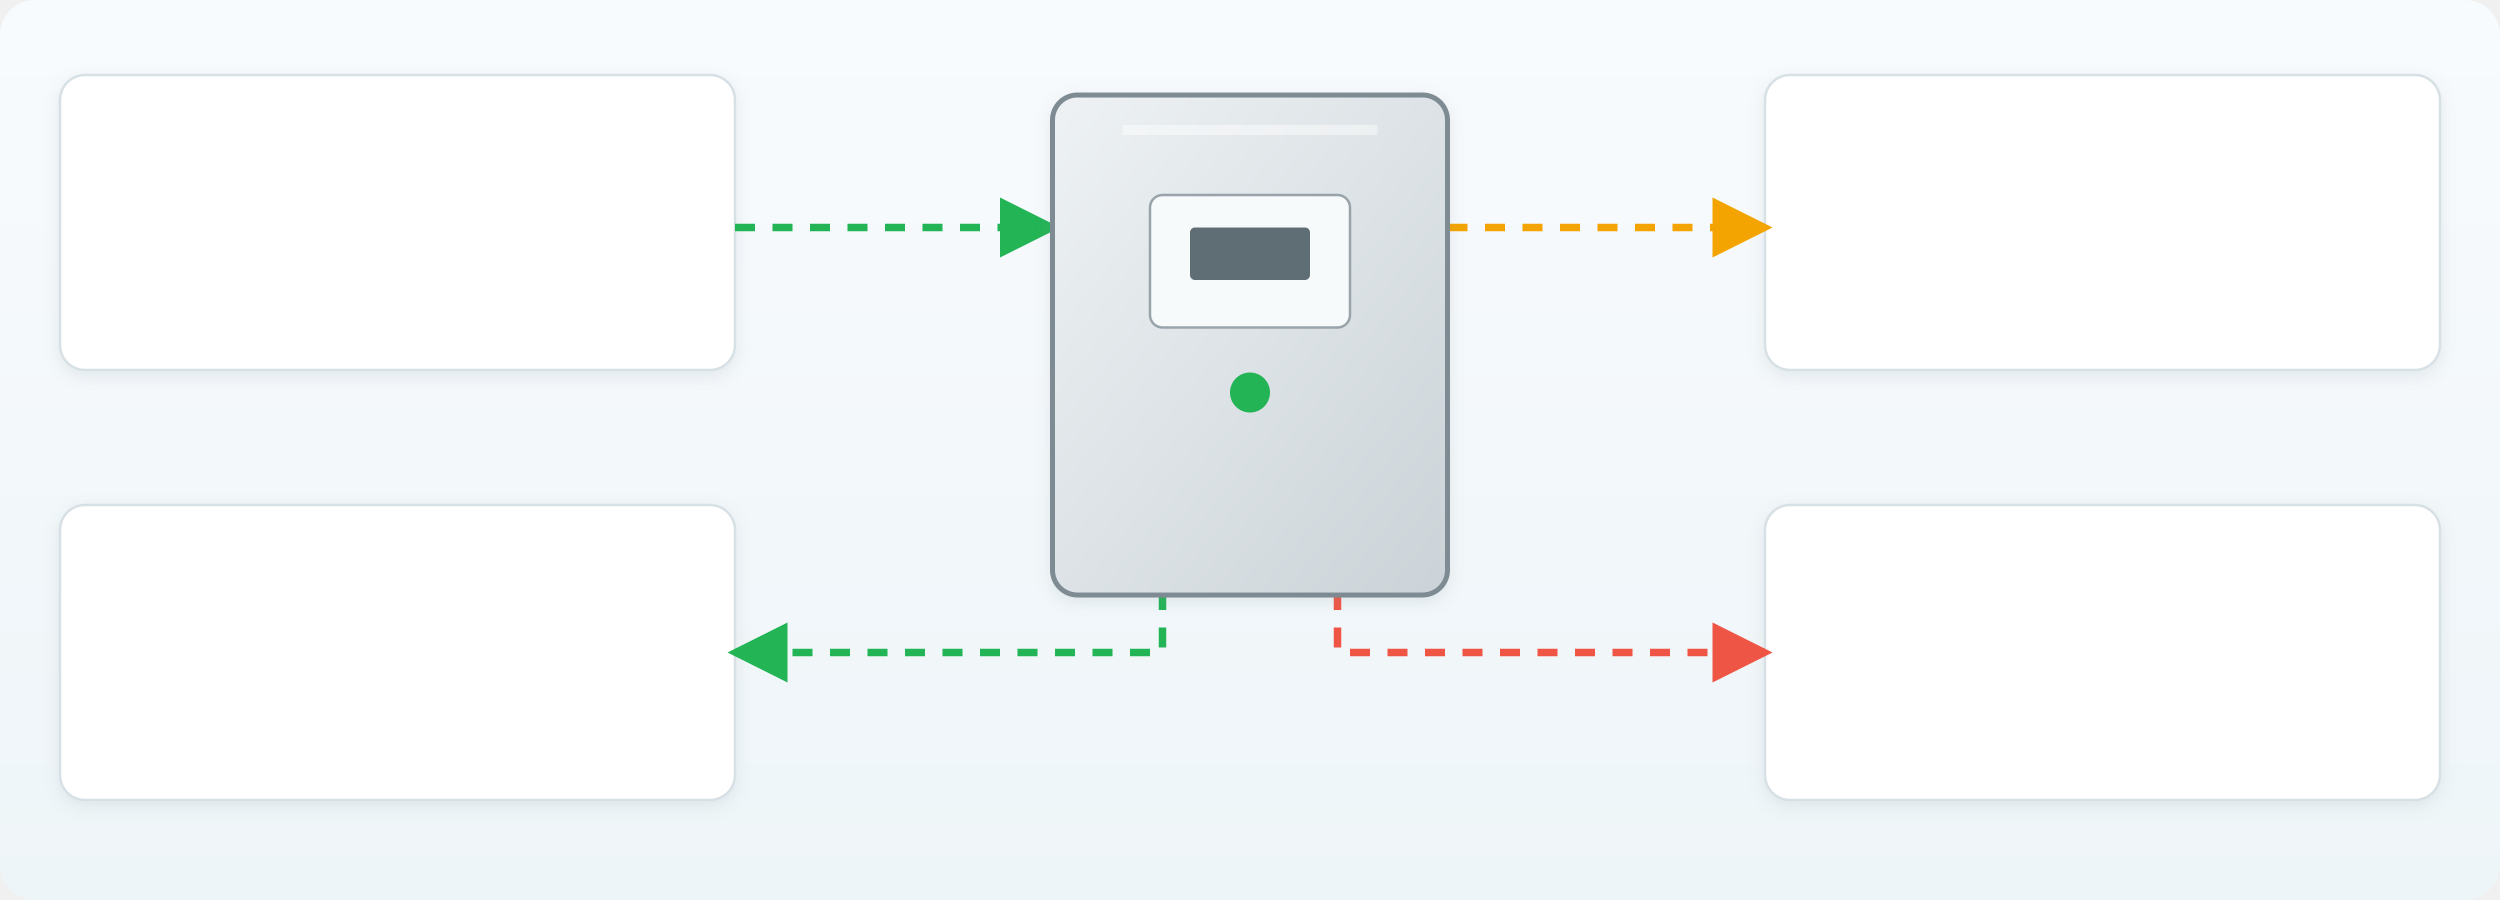
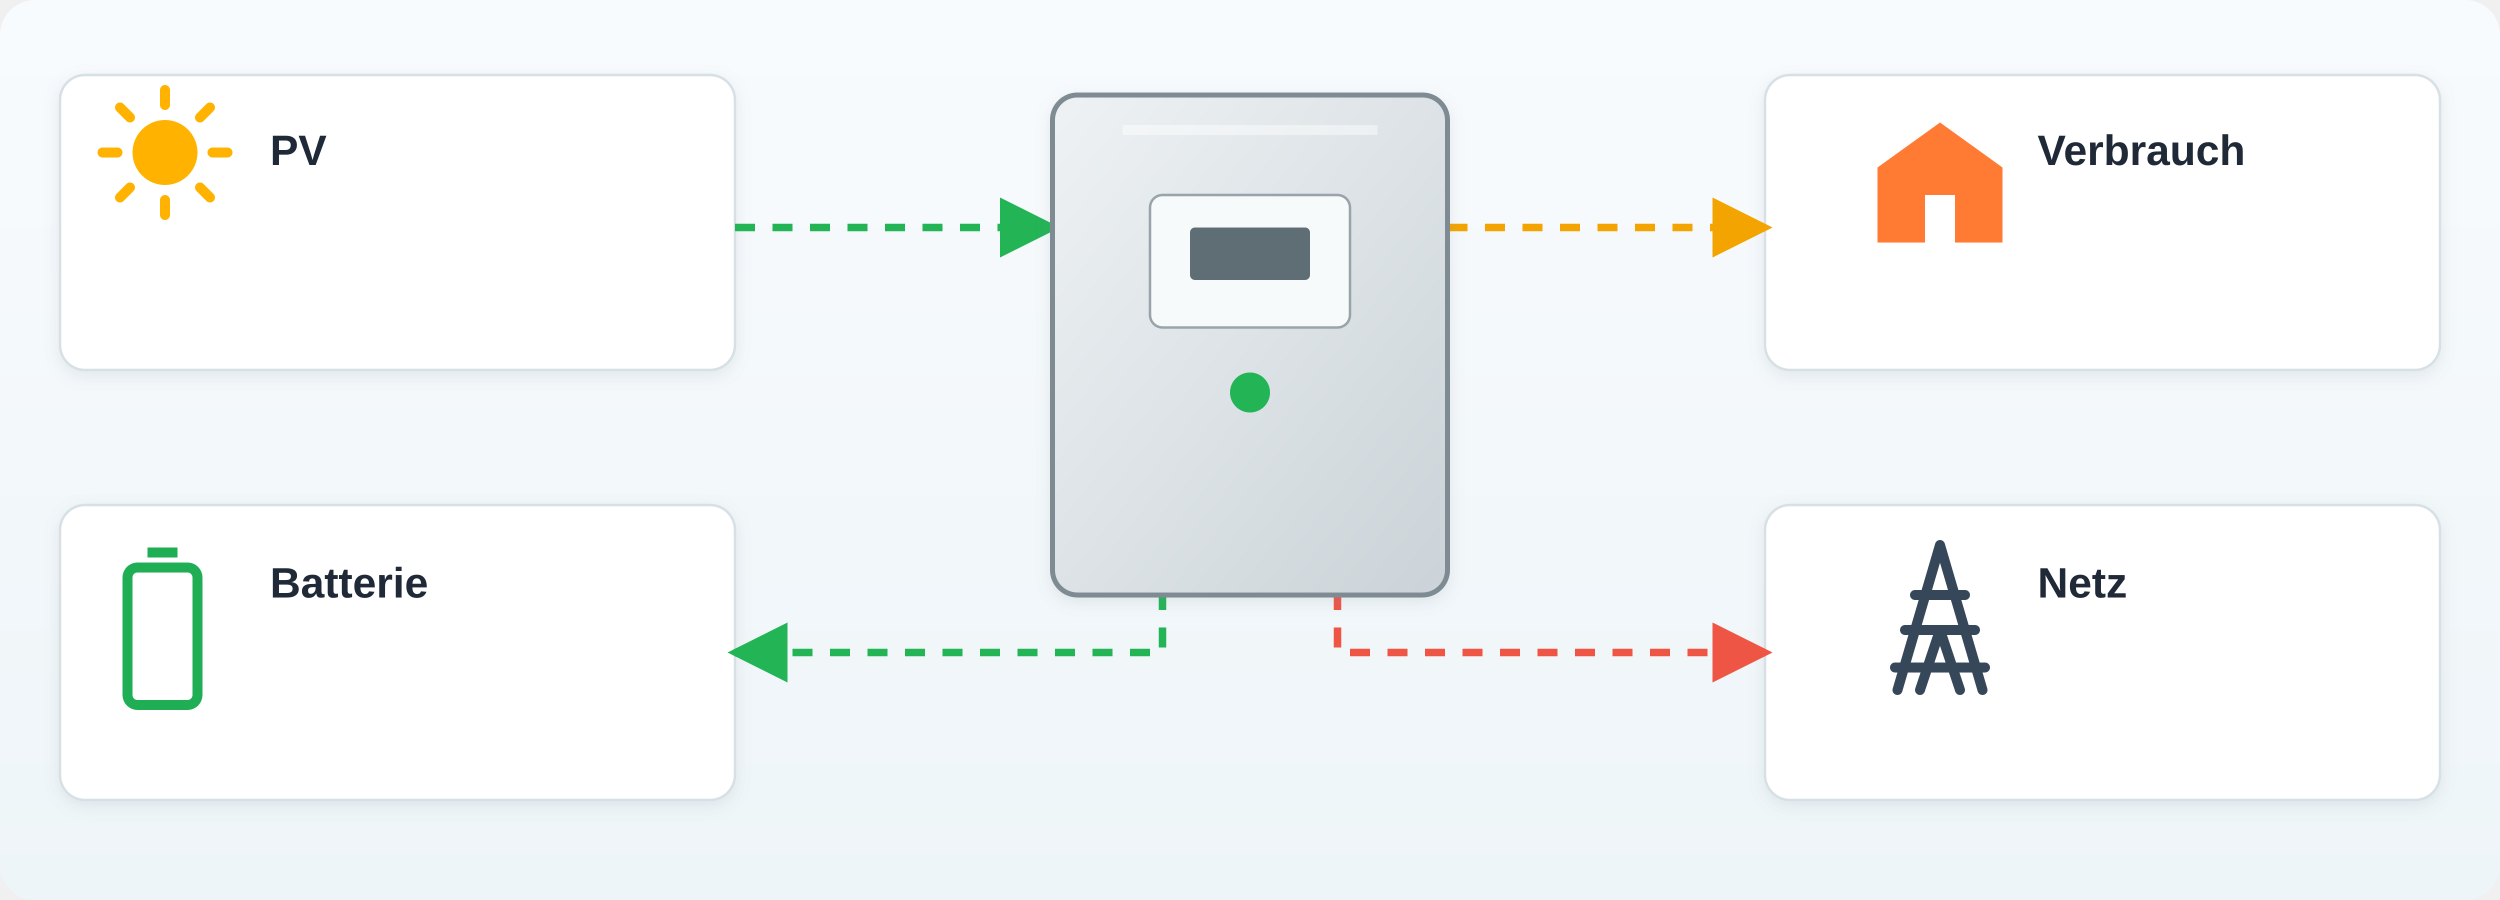
<svg xmlns="http://www.w3.org/2000/svg" viewBox="0 0 1000 360">
  <defs>
    <linearGradient id="bg" x1="0" y1="0" x2="0" y2="1">
      <stop offset="0" stop-color="#f8fbfd" />
      <stop offset="1" stop-color="#eef5f8" />
    </linearGradient>
    <linearGradient id="inv" x1="0" y1="0" x2="1" y2="1">
      <stop offset="0" stop-color="#eef2f4" />
      <stop offset="1" stop-color="#cbd3d8" />
    </linearGradient>
    <filter id="shadow" x="-20%" y="-20%" width="140%" height="140%">
      <feDropShadow dx="0" dy="2" stdDeviation="3" flood-color="#7b8790" flood-opacity=".16" />
    </filter>
    <marker id="greenArrow" markerWidth="8" markerHeight="8" refX="7" refY="4" orient="auto">
      <path d="M0,0 L8,4 L0,8 Z" fill="#22b455" />
    </marker>
    <marker id="orangeArrow" markerWidth="8" markerHeight="8" refX="7" refY="4" orient="auto">
      <path d="M0,0 L8,4 L0,8 Z" fill="#f3a400" />
    </marker>
    <marker id="redArrow" markerWidth="8" markerHeight="8" refX="7" refY="4" orient="auto">
      <path d="M0,0 L8,4 L0,8 Z" fill="#ef5545" />
    </marker>
  </defs>
-   <rect x="0" y="0" width="1000" height="360" rx="14" fill="url(#bg)" />
-   <rect x="24" y="30" width="270" height="118" rx="10" fill="#fff" stroke="#d7e0e5" filter="url(#shadow)" />
-   <rect x="706" y="30" width="270" height="118" rx="10" fill="#fff" stroke="#d7e0e5" filter="url(#shadow)" />
-   <rect x="24" y="202" width="270" height="118" rx="10" fill="#fff" stroke="#d7e0e5" filter="url(#shadow)" />
-   <rect x="706" y="202" width="270" height="118" rx="10" fill="#fff" stroke="#d7e0e5" filter="url(#shadow)" />
+   <rect width="1000" height="360" rx="14" fill="url(#bg)" />
+   <g fill="#fff" stroke="#d7e0e5" filter="url(#shadow)">
+     <rect x="24" y="30" width="270" height="118" rx="10" />
+     <rect x="706" y="30" width="270" height="118" rx="10" />
+     <rect x="24" y="202" width="270" height="118" rx="10" />
+     <rect x="706" y="202" width="270" height="118" rx="10" />
+   </g>
  <path d="M294 91 H421" fill="none" stroke="#22b455" stroke-width="3" stroke-dasharray="8 7" marker-end="url(#greenArrow)" />
  <path d="M579 91 H706" fill="none" stroke="#f3a400" stroke-width="3" stroke-dasharray="8 7" marker-end="url(#orangeArrow)" />
  <path d="M465 236 V261 H294" fill="none" stroke="#22b455" stroke-width="3" stroke-dasharray="8 7" marker-end="url(#greenArrow)" />
  <path d="M535 236 V261 H706" fill="none" stroke="#ef5545" stroke-width="3" stroke-dasharray="8 7" marker-end="url(#redArrow)" />
  <rect x="421" y="38" width="158" height="200" rx="10" fill="url(#inv)" stroke="#7e8b93" stroke-width="2" filter="url(#shadow)" />
  <rect x="460" y="78" width="80" height="53" rx="5" fill="#f7fafb" stroke="#98a3aa" />
  <rect x="476" y="91" width="48" height="21" rx="2" fill="#5f6d75" />
  <circle cx="500" cy="157" r="8" fill="#22b455" />
  <path d="M449 52 H551" stroke="#fff" stroke-width="4" opacity=".45" />
+   <g transform="translate(66 61)" stroke="#ffb300" stroke-width="4" fill="none" stroke-linecap="round">
+     <circle cx="0" cy="0" r="13" fill="#ffb300" stroke="none" />
+     <path d="M0-25V-19 M0 19V25 M-25 0H-19 M19 0H25 M-18-18L-14-14 M14 14L18 18 M18-18L14-14 M-14 14L-18 18" />
+   </g>
+   <text x="108" y="66" font-family="Arial, sans-serif" font-size="17" font-weight="600" fill="#1f2937">PV</text>
+   <g transform="translate(751 49)" fill="#ff7a32">
+     <path d="M0 18 L25 0 L50 18 V48 H31 V29 H19 V48 H0 Z" />
+   </g>
+   <text x="815" y="66" font-family="Arial, sans-serif" font-size="17" font-weight="600" fill="#1f2937">Verbrauch</text>
+   <g transform="translate(51 221)" stroke="#20ae55" stroke-width="4" fill="none">
+     <rect x="0" y="6" width="28" height="55" rx="4" />
+     <path d="M8 0 H20" />
+   </g>
+   <text x="108" y="239" font-family="Arial, sans-serif" font-size="17" font-weight="600" fill="#1f2937">Batterie</text>
+   <g transform="translate(751 218)" stroke="#37475a" stroke-width="4" fill="none" stroke-linecap="round" stroke-linejoin="round">
+     <path d="M25 0 L8 58 M25 0 L42 58 M15 20 H35 M11 34 H39 M7 49 H43 M17 58 L25 34 L33 58" />
+   </g>
+   <text x="815" y="239" font-family="Arial, sans-serif" font-size="17" font-weight="600" fill="#1f2937">Netz</text>
</svg>
